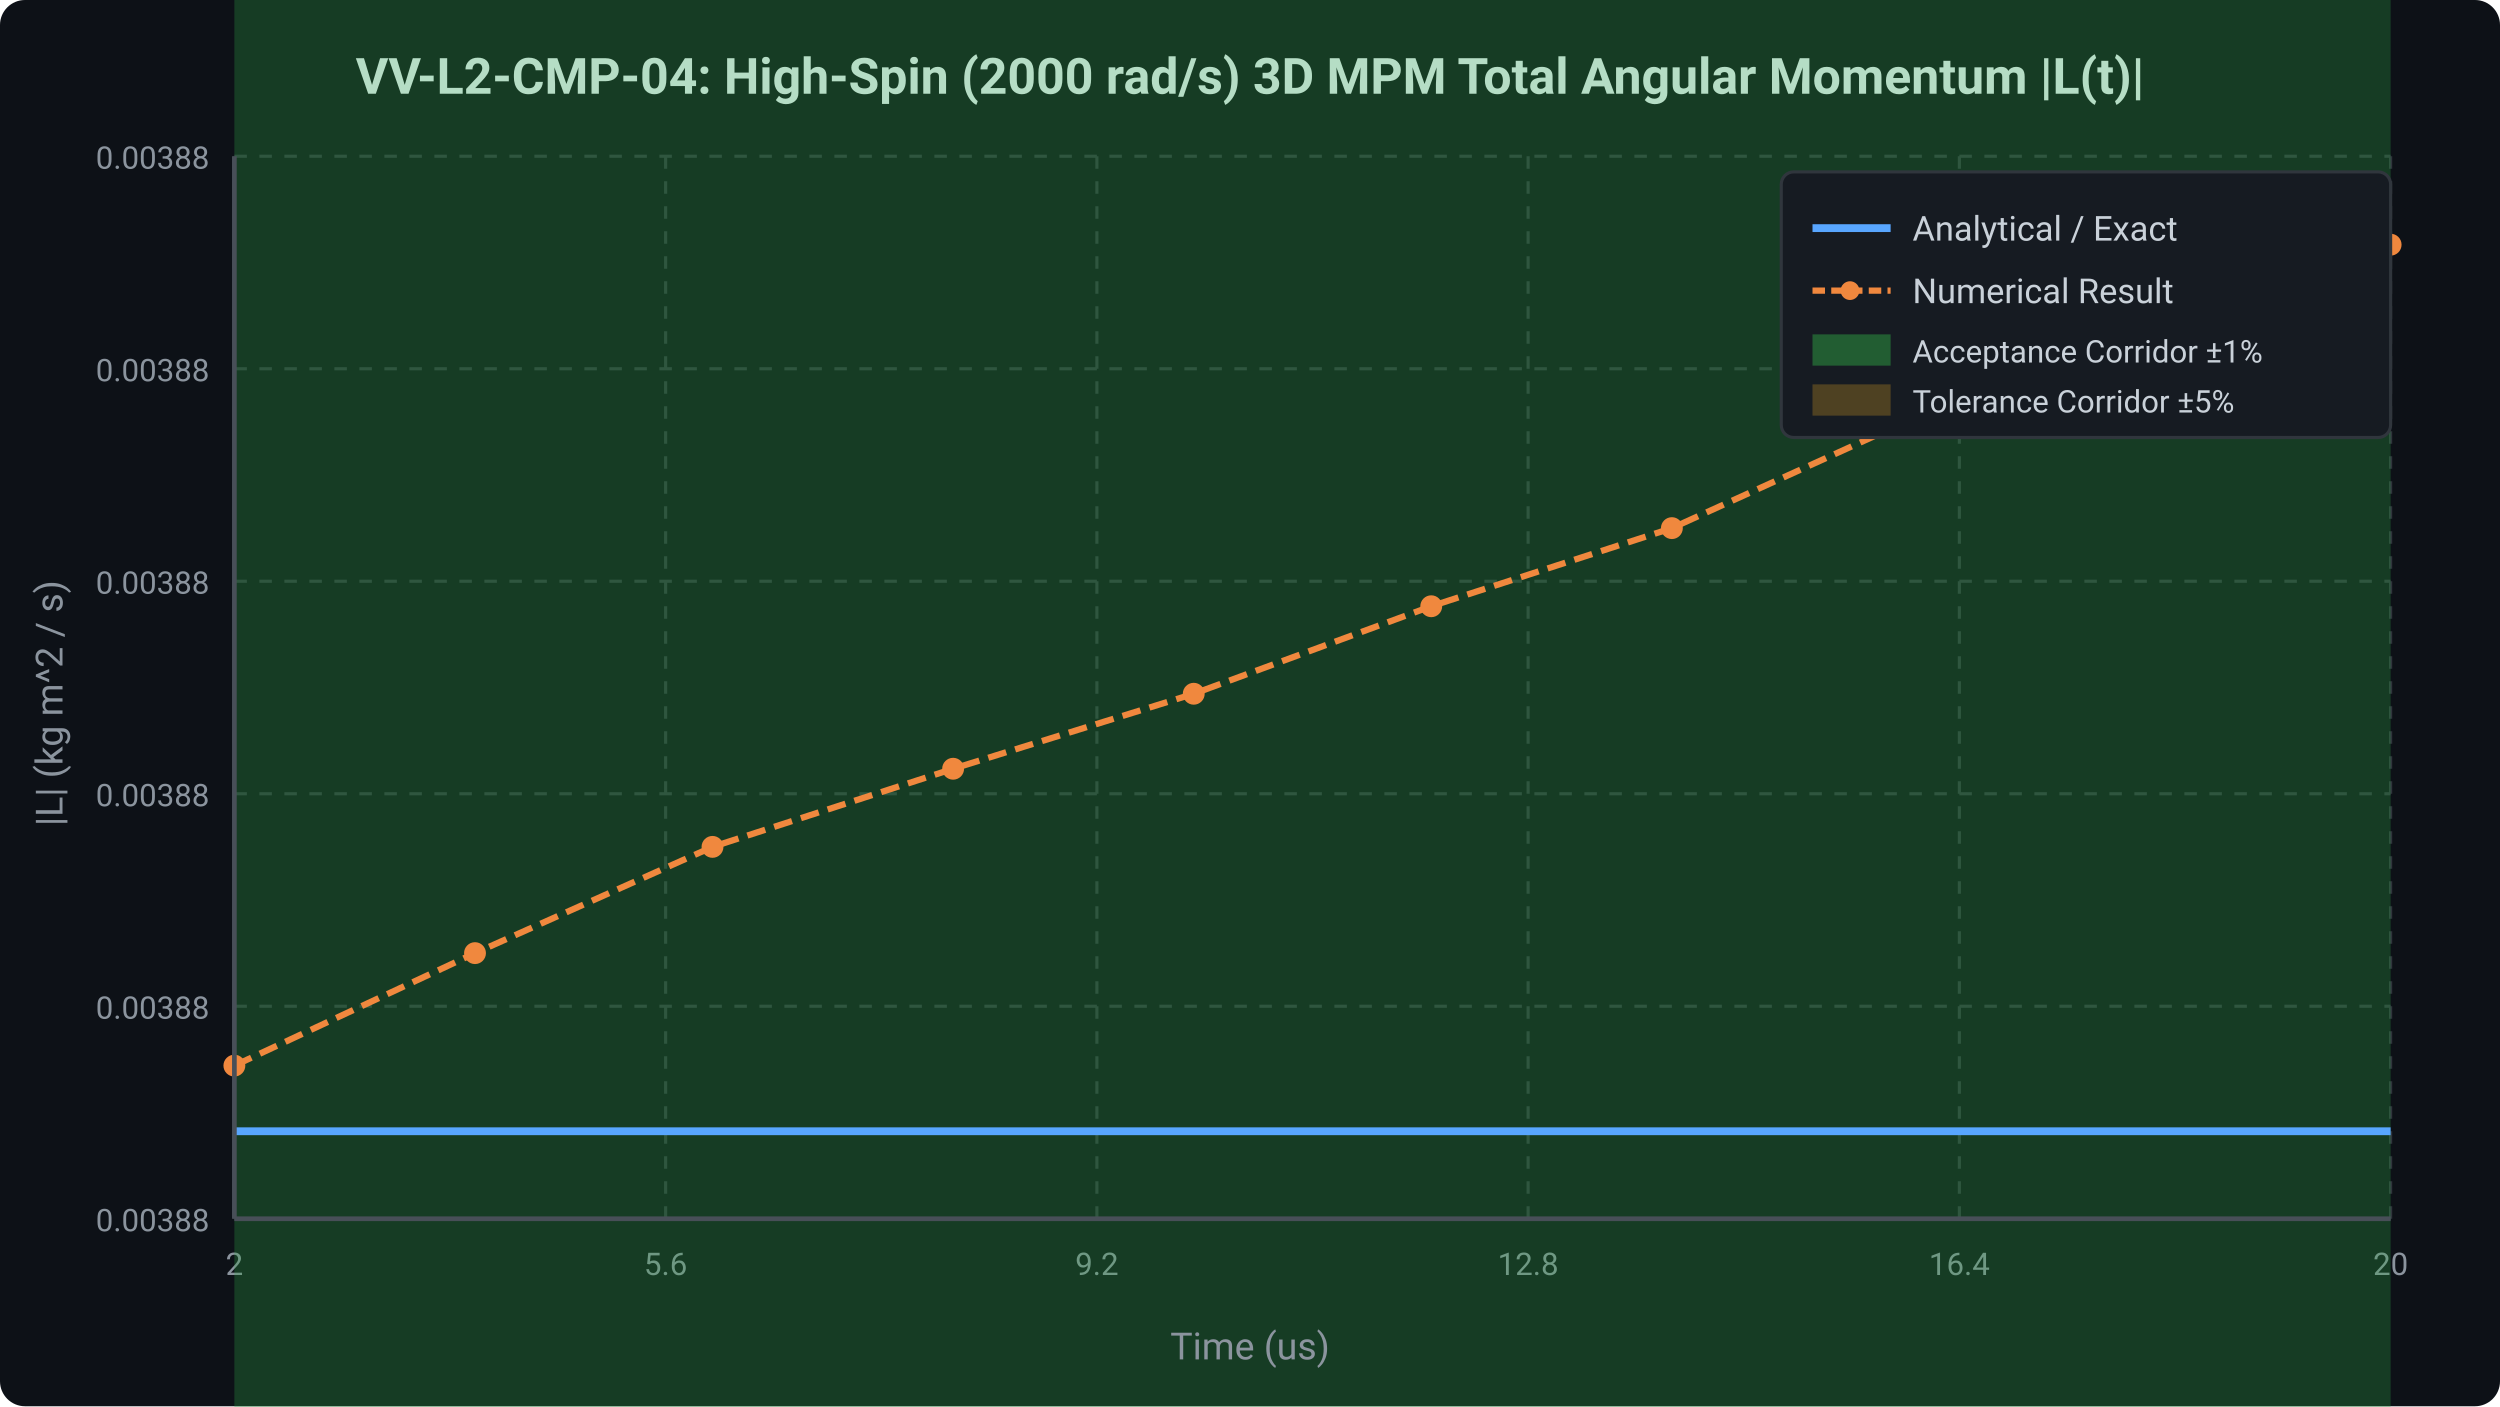
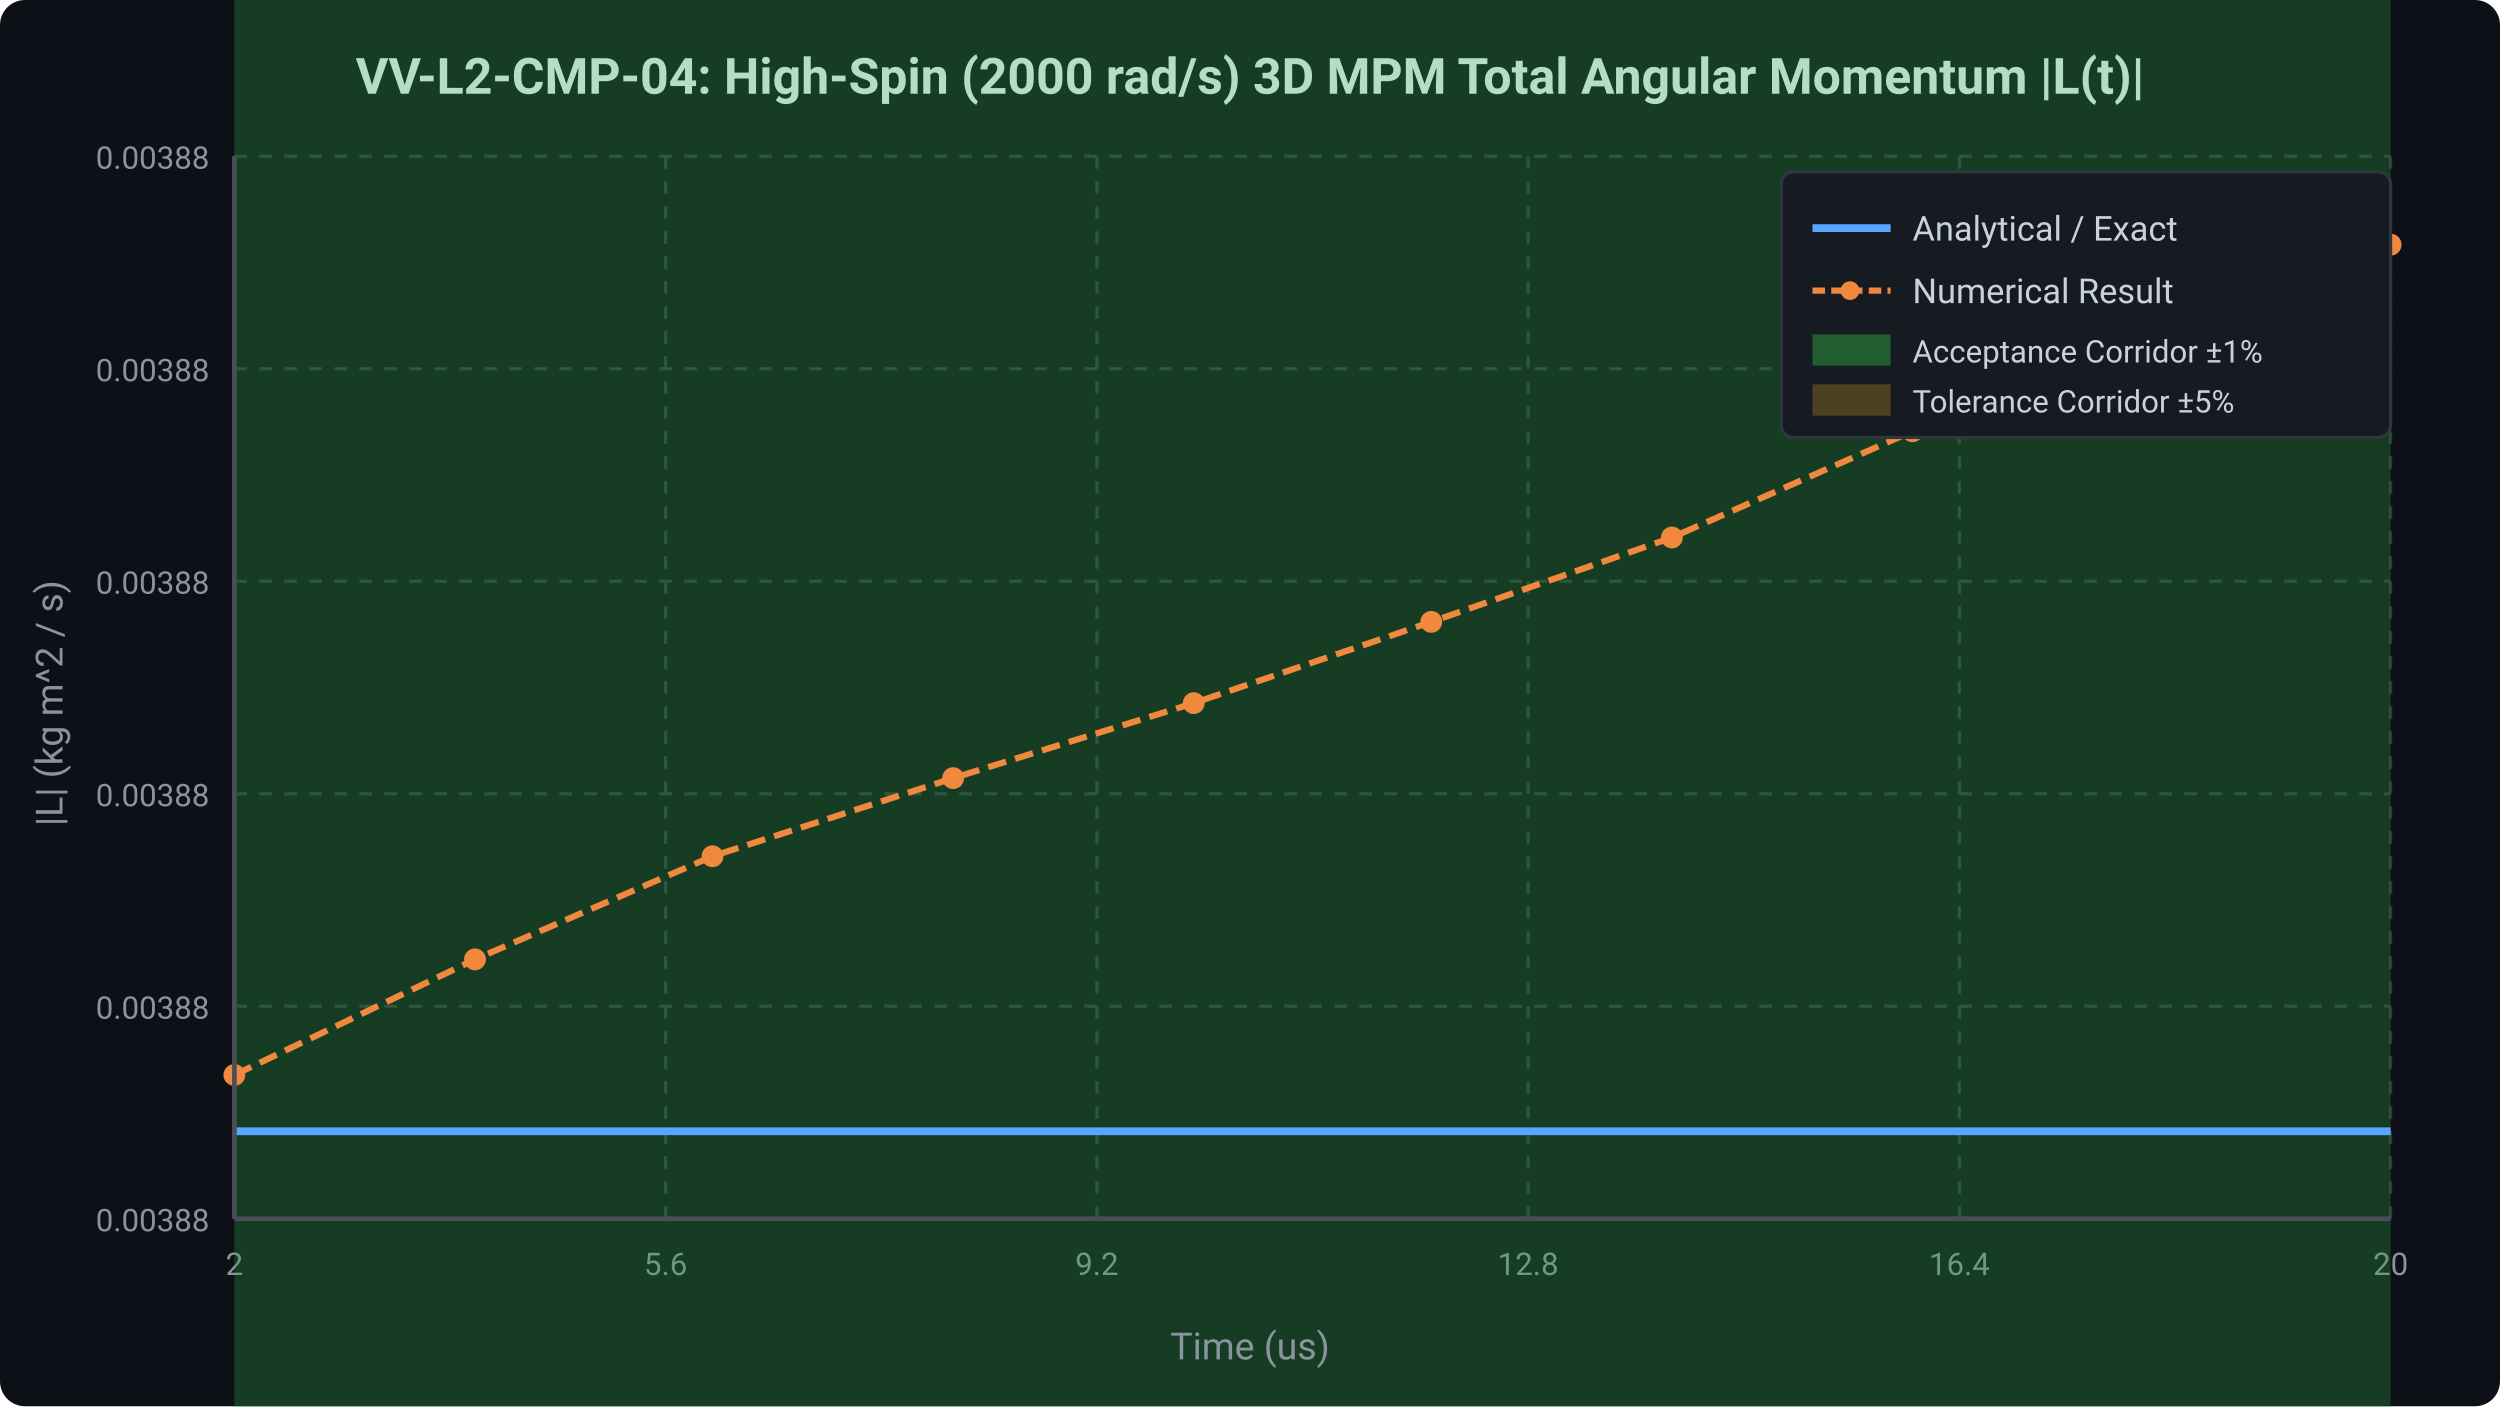
<svg xmlns="http://www.w3.org/2000/svg" viewBox="0 0 800 450" width="800" height="450">
  <style>
    text { font-family: -apple-system, BlinkMacSystemFont, 'Segoe UI', Roboto, Helvetica, Arial, sans-serif; fill: #c9d1d9; }
    .title { font-size: 16px; font-weight: 600; fill: #f0f6fc; }
    .axis-label { font-size: 12px; fill: #8b949e; }
    .tick { font-size: 10px; fill: #8b949e; }
    .grid { stroke: #30363d; stroke-width: 1; stroke-dasharray: 4,4; }
    .axis-line { stroke: #484f58; stroke-width: 1.5; }
    .exact-curve { fill: none; stroke: #58a6ff; stroke-width: 2.5; }
    .num-curve { fill: none; stroke: #f0883e; stroke-width: 2.0; stroke-dasharray: 6,3; }
    .corridor-yellow { fill: rgba(210, 153, 34, 0.18); }
    .corridor-green { fill: rgba(46, 160, 67, 0.30); }
  </style>
  <rect width="800" height="450" fill="#0d1117" rx="8" />
  <text x="400" y="30" text-anchor="middle" class="title">VV-L2-CMP-04: High-Spin (2000 rad/s) 3D MPM Total Angular Momentum |L(t)|</text>
  <line x1="75" y1="390" x2="765" y2="390" class="grid" />
  <text x="67" y="394" text-anchor="end" class="tick">0.00388</text>
  <line x1="75" y1="322" x2="765" y2="322" class="grid" />
  <text x="67" y="326" text-anchor="end" class="tick">0.00388</text>
  <line x1="75" y1="254" x2="765" y2="254" class="grid" />
  <text x="67" y="258" text-anchor="end" class="tick">0.00388</text>
  <line x1="75" y1="186" x2="765" y2="186" class="grid" />
  <text x="67" y="190" text-anchor="end" class="tick">0.00388</text>
  <line x1="75" y1="118" x2="765" y2="118" class="grid" />
  <text x="67" y="122" text-anchor="end" class="tick">0.00388</text>
  <line x1="75" y1="50" x2="765" y2="50" class="grid" />
  <text x="67" y="54" text-anchor="end" class="tick">0.00388</text>
  <line x1="75" y1="50" x2="75" y2="390" class="grid" />
  <text x="75" y="408" text-anchor="middle" class="tick">2</text>
  <line x1="213" y1="50" x2="213" y2="390" class="grid" />
  <text x="213" y="408" text-anchor="middle" class="tick">5.6</text>
  <line x1="351" y1="50" x2="351" y2="390" class="grid" />
  <text x="351" y="408" text-anchor="middle" class="tick">9.2</text>
  <line x1="489" y1="50" x2="489" y2="390" class="grid" />
  <text x="489" y="408" text-anchor="middle" class="tick">12.8</text>
  <line x1="627" y1="50" x2="627" y2="390" class="grid" />
  <text x="627" y="408" text-anchor="middle" class="tick">16.4</text>
  <line x1="765" y1="50" x2="765" y2="390" class="grid" />
  <text x="765" y="408" text-anchor="middle" class="tick">20</text>
-   <path class="corridor-yellow" d="M 75 -4.88e+06 L 152 -4.88e+06 L 228 -4.88e+06 L 305 -4.88e+06 L 382 -4.88e+06 L 458 -4.88e+06 L 535 -4.88e+06 L 612 -4.88e+06 L 688 -4.88e+06 L 765 -4.88e+06 L 765 4.88e+06 L 688 4.88e+06 L 612 4.88e+06 L 535 4.88e+06 L 458 4.88e+06 L 382 4.88e+06 L 305 4.88e+06 L 228 4.88e+06 L 152 4.88e+06 L 75 4.88e+06 Z" />
-   <path class="corridor-green" d="M 75 -9.75e+05 L 152 -9.75e+05 L 228 -9.75e+05 L 305 -9.75e+05 L 382 -9.75e+05 L 458 -9.75e+05 L 535 -9.75e+05 L 612 -9.75e+05 L 688 -9.75e+05 L 765 -9.75e+05 L 765 9.75e+05 L 688 9.75e+05 L 612 9.75e+05 L 535 9.75e+05 L 458 9.75e+05 L 382 9.75e+05 L 305 9.75e+05 L 228 9.75e+05 L 152 9.75e+05 L 75 9.75e+05 Z" />
+   <path class="corridor-yellow" d="M 75 -4.98e+06 L 152 -4.98e+06 L 228 -4.98e+06 L 305 -4.98e+06 L 382 -4.98e+06 L 458 -4.98e+06 L 535 -4.98e+06 L 612 -4.98e+06 L 688 -4.98e+06 L 765 -4.98e+06 L 765 4.98e+06 L 688 4.98e+06 L 612 4.98e+06 L 535 4.98e+06 L 458 4.98e+06 L 382 4.98e+06 L 305 4.98e+06 L 228 4.98e+06 L 152 4.98e+06 L 75 4.98e+06 Z" />
+   <path class="corridor-green" d="M 75 -9.96e+05 L 152 -9.96e+05 L 228 -9.96e+05 L 305 -9.96e+05 L 382 -9.96e+05 L 458 -9.96e+05 L 535 -9.96e+05 L 612 -9.96e+05 L 688 -9.96e+05 L 765 -9.96e+05 L 765 9.97e+05 L 688 9.97e+05 L 612 9.97e+05 L 535 9.97e+05 L 458 9.97e+05 L 382 9.97e+05 L 305 9.97e+05 L 228 9.97e+05 L 152 9.97e+05 L 75 9.97e+05 Z" />
  <path class="exact-curve" d="M 75 362 L 152 362 L 228 362 L 305 362 L 382 362 L 458 362 L 535 362 L 612 362 L 688 362 L 765 362 " />
-   <path class="num-curve" d="M 75 341 L 152 305 L 228 271 L 305 246 L 382 222 L 458 194 L 535 169 L 612 134 L 688 104 L 765 78.3 " />
-   <circle cx="75" cy="341" r="3.5" fill="#f0883e" />
-   <circle cx="152" cy="305" r="3.5" fill="#f0883e" />
-   <circle cx="228" cy="271" r="3.5" fill="#f0883e" />
-   <circle cx="305" cy="246" r="3.5" fill="#f0883e" />
-   <circle cx="382" cy="222" r="3.5" fill="#f0883e" />
-   <circle cx="458" cy="194" r="3.5" fill="#f0883e" />
-   <circle cx="535" cy="169" r="3.5" fill="#f0883e" />
-   <circle cx="612" cy="134" r="3.5" fill="#f0883e" />
-   <circle cx="688" cy="104" r="3.5" fill="#f0883e" />
+   <path class="num-curve" d="M 75 344 L 152 307 L 228 274 L 305 249 L 382 225 L 458 199 L 535 172 L 612 138 L 688 105 L 765 78.3 " />
+   <circle cx="75" cy="344" r="3.5" fill="#f0883e" />
+   <circle cx="152" cy="307" r="3.5" fill="#f0883e" />
+   <circle cx="228" cy="274" r="3.5" fill="#f0883e" />
+   <circle cx="305" cy="249" r="3.5" fill="#f0883e" />
+   <circle cx="382" cy="225" r="3.5" fill="#f0883e" />
+   <circle cx="458" cy="199" r="3.5" fill="#f0883e" />
+   <circle cx="535" cy="172" r="3.5" fill="#f0883e" />
+   <circle cx="612" cy="138" r="3.5" fill="#f0883e" />
+   <circle cx="688" cy="105" r="3.5" fill="#f0883e" />
  <circle cx="765" cy="78.3" r="3.5" fill="#f0883e" />
  <line x1="75" y1="390" x2="765" y2="390" class="axis-line" />
  <line x1="75" y1="50" x2="75" y2="390" class="axis-line" />
  <text x="400" y="435" text-anchor="middle" class="axis-label">Time (us)</text>
  <text x="20" y="225" text-anchor="middle" transform="rotate(-90 20 225)" class="axis-label">|L| (kg m^2 / s)</text>
  <rect x="570" y="55" width="195" height="85" fill="#161b22" stroke="#30363d" rx="4" />
  <line x1="580" y1="73" x2="605" y2="73" stroke="#58a6ff" stroke-width="2.5" />
  <text x="612" y="77" font-size="11">Analytical / Exact</text>
  <line x1="580" y1="93" x2="605" y2="93" stroke="#f0883e" stroke-width="2.0" stroke-dasharray="4,2" />
  <circle cx="592" cy="93" r="3" fill="#f0883e" />
  <text x="612" y="97" font-size="11">Numerical Result</text>
  <rect x="580" y="107" width="25" height="10" fill="rgba(46,160,67,0.5)" />
  <text x="612" y="116" font-size="10">Acceptance Corridor ±1%</text>
  <rect x="580" y="123" width="25" height="10" fill="rgba(210,153,34,0.3)" />
  <text x="612" y="132" font-size="10">Tolerance Corridor ±5%</text>
</svg>
